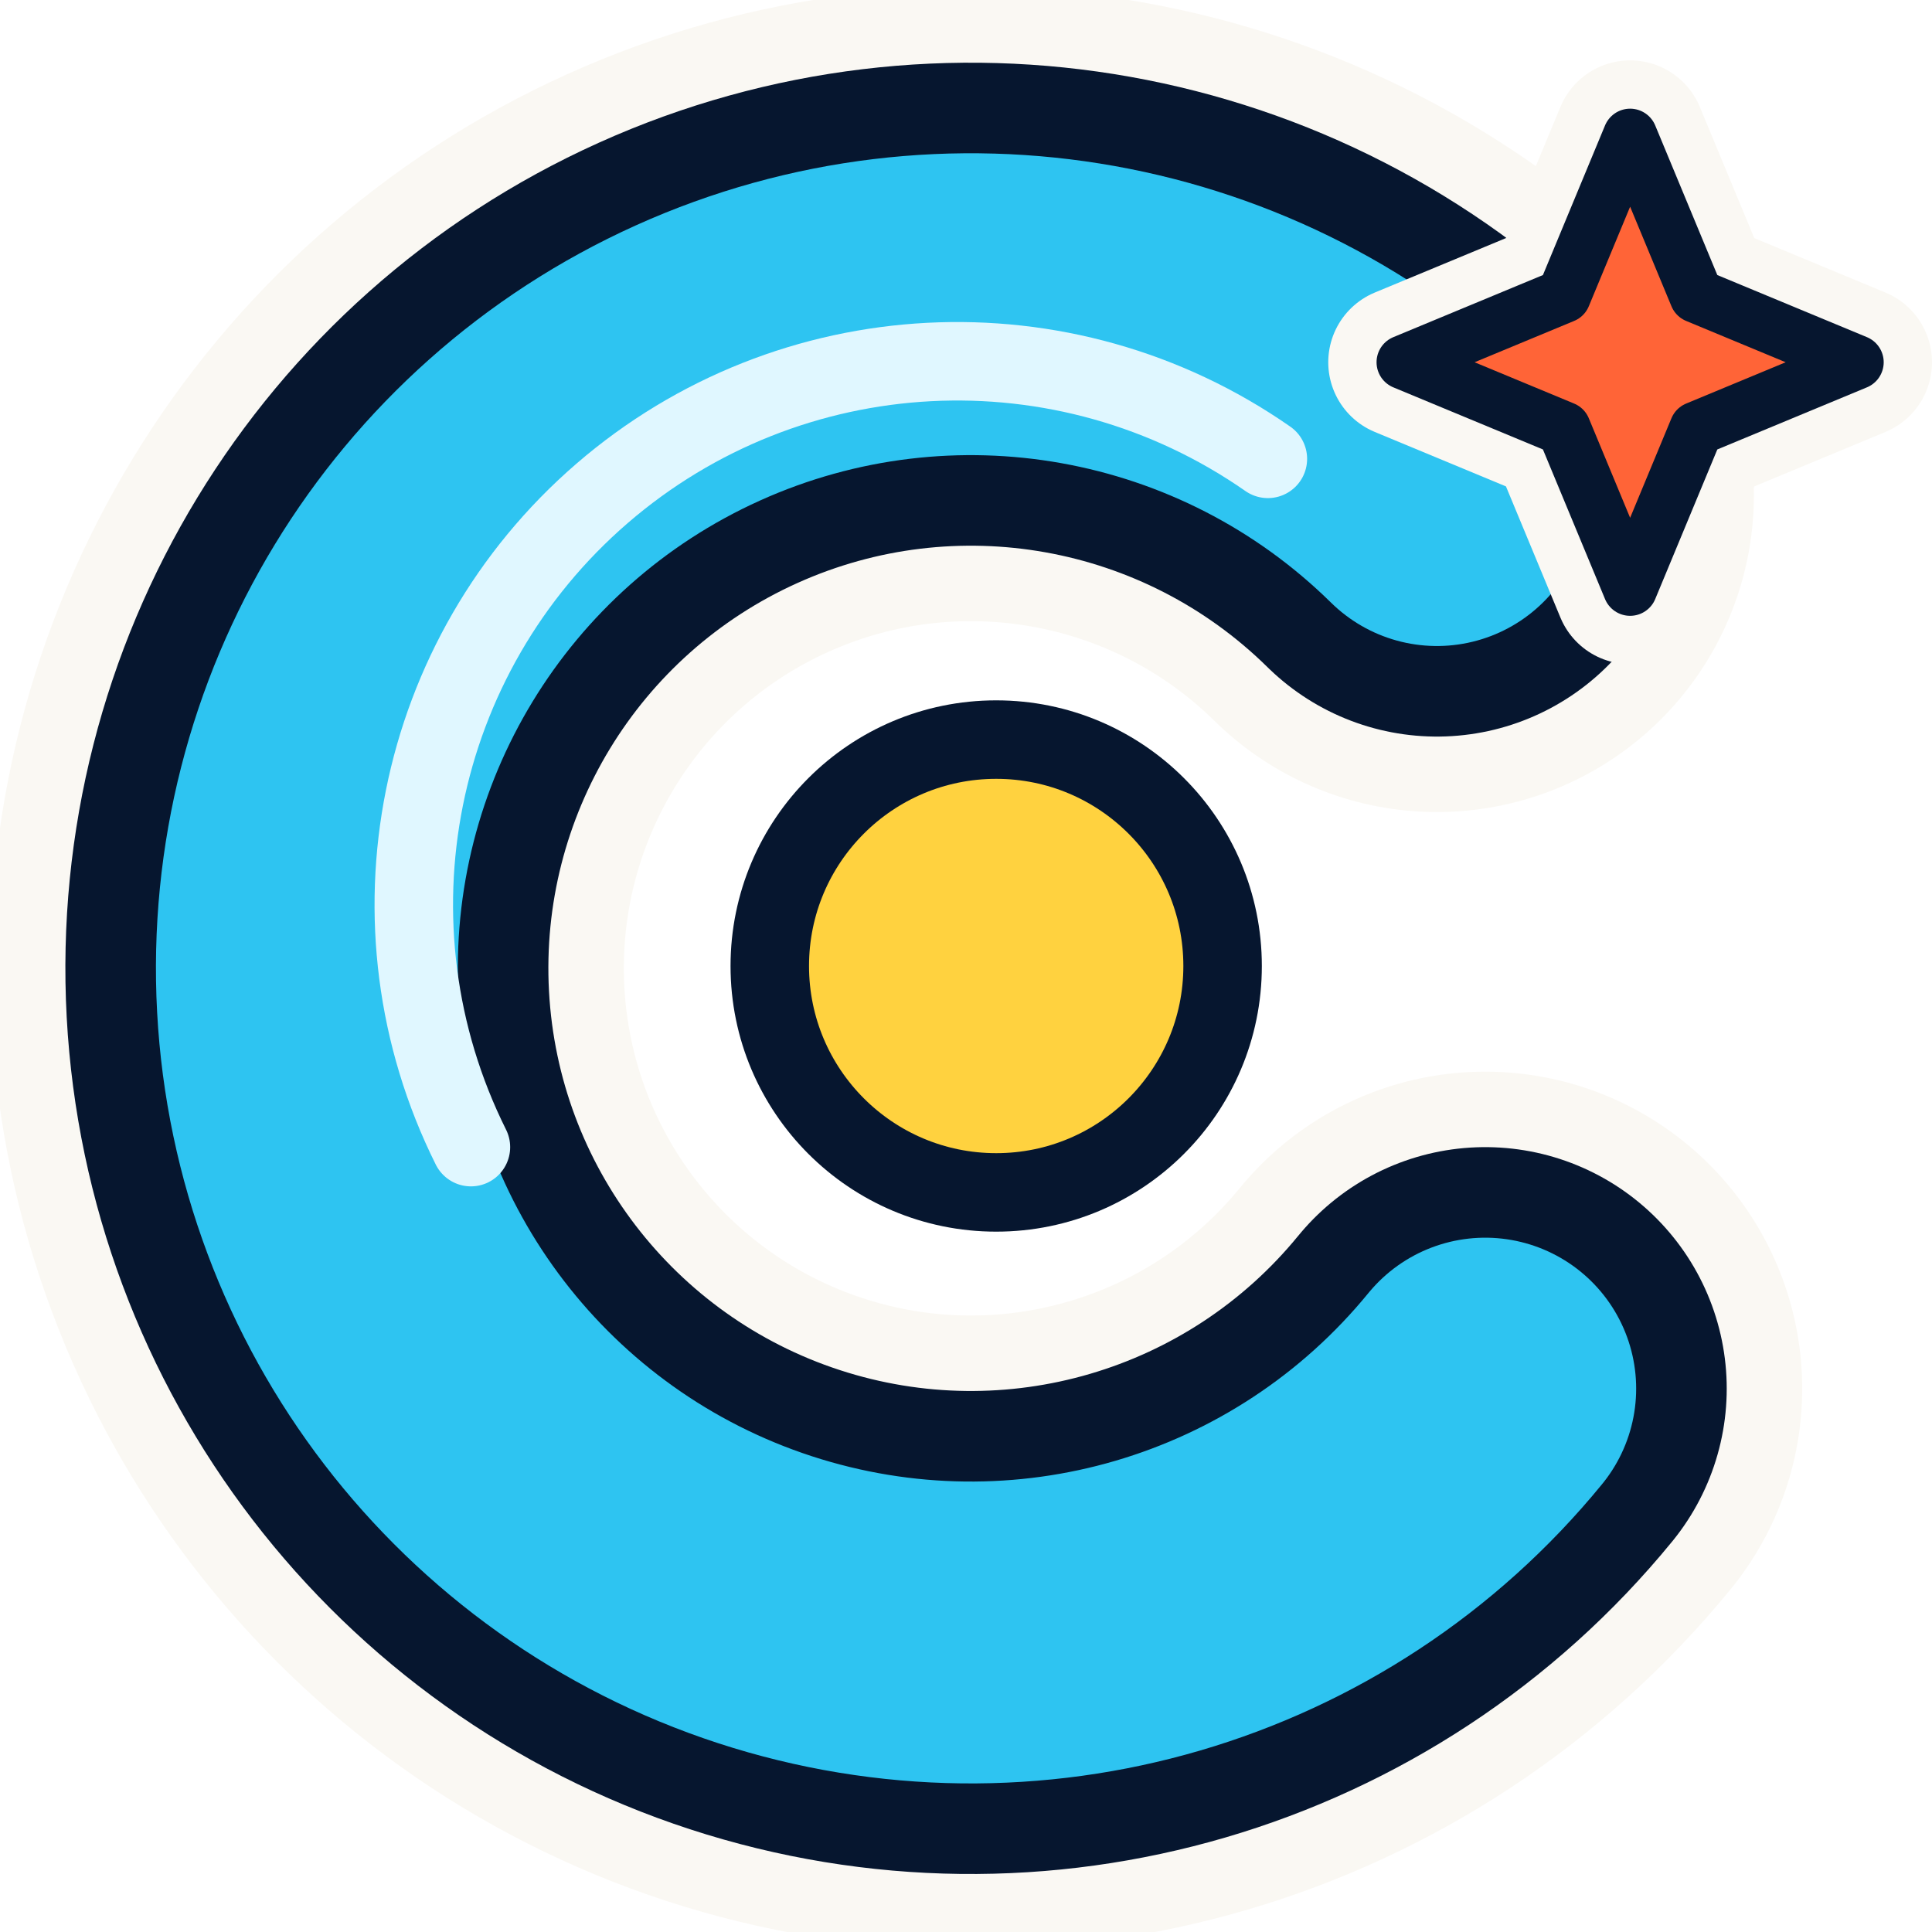
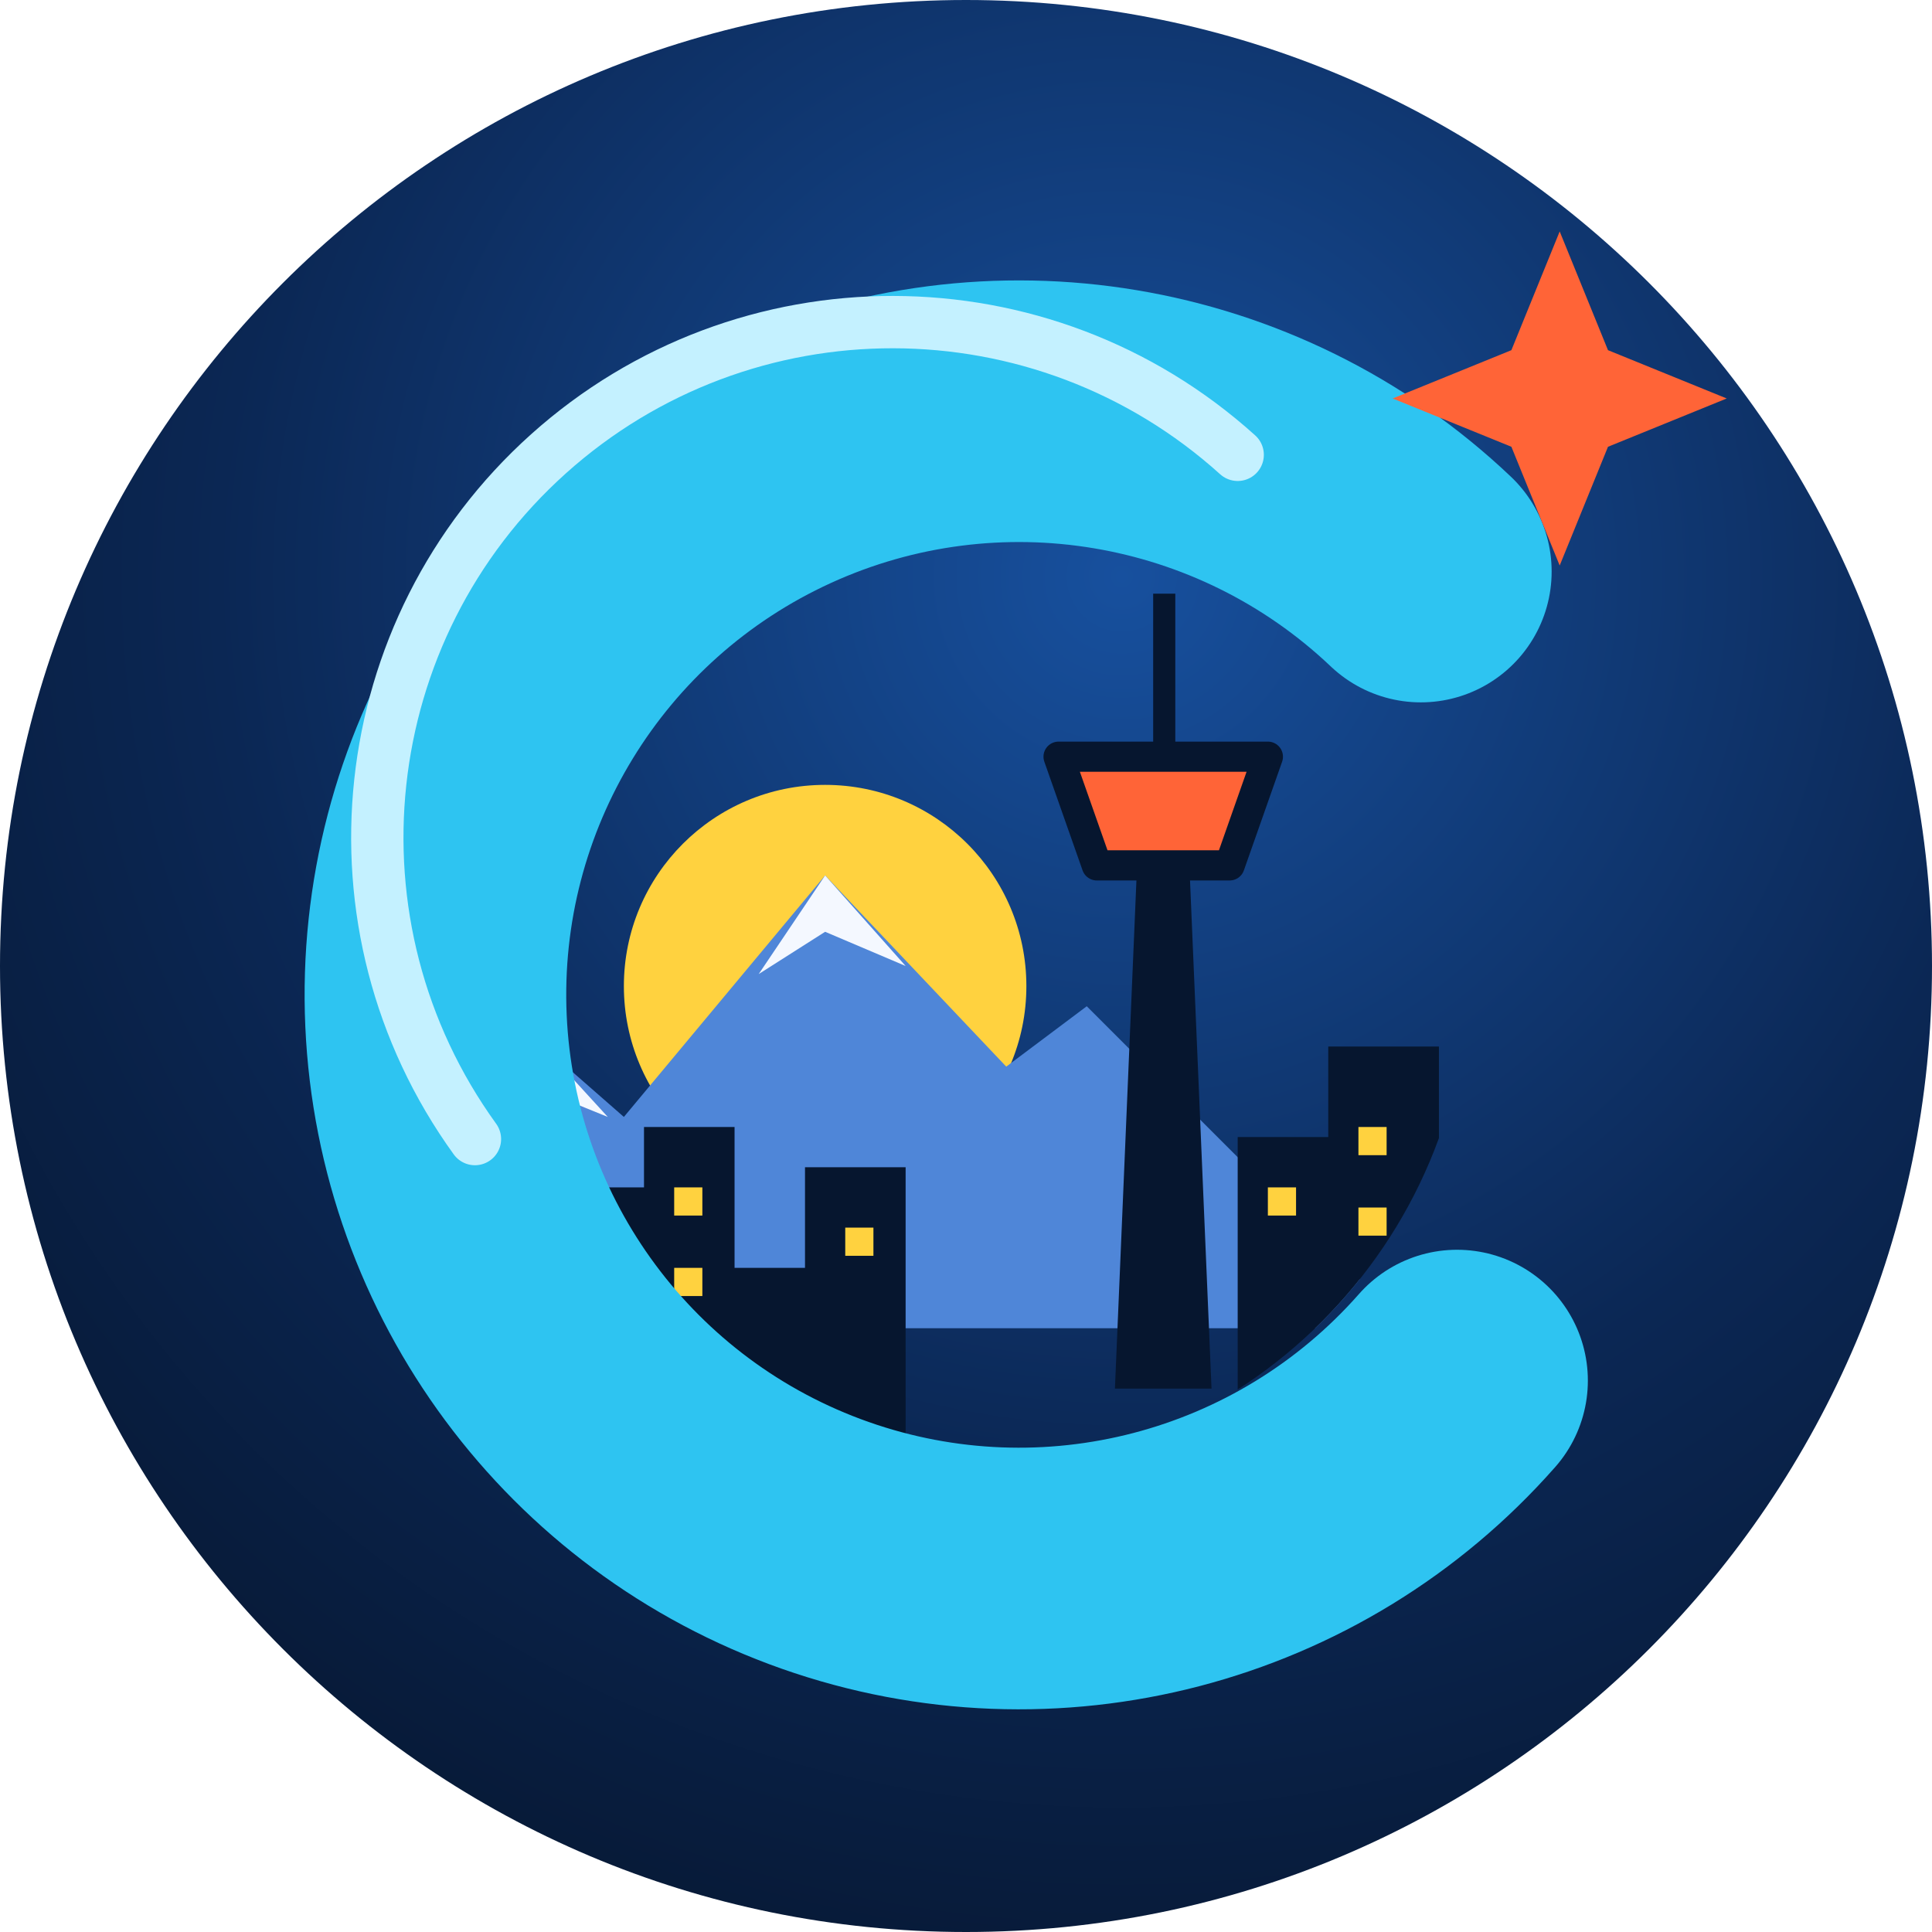
- <svg xmlns="http://www.w3.org/2000/svg" viewBox="0 0 64 64">
+ <svg xmlns="http://www.w3.org/2000/svg" viewBox="0 0 96 96">
+   <defs>
+     <radialGradient id="sky" cx="58%" cy="30%" r="80%">
+       <stop offset="0" stop-color="#17509e" />
+       <stop offset=".58" stop-color="#0b2754" />
+       <stop offset="1" stop-color="#06162f" />
+     </radialGradient>
+     <clipPath id="inside">
+       <circle cx="48" cy="48" r="25" />
+     </clipPath>
+   </defs>
+   <circle cx="48" cy="48" r="48" fill="url(#sky)" />
+   <g clip-path="url(#inside)">
+     <circle cx="41" cy="49" r="10" fill="#ffd23f" />
+     <path d="M14 66l13-14 4 3.5 10-12 9 9.5 4-3 16 16z" fill="#4f86d8" />
+     <path d="M27 52l3.2 3.5-3.2-1.3-2.6 1.7zM41 43.5l4 4.5-4-1.7-3.3 2.1z" fill="#f4f8ff" />
+     <path d="M27 74V59h5v-3h4.5v7H40v-5h5v16zM61.5 74V56.5H66V52h5.5v22z" fill="#06162f" />
+     <path d="M29 61h1.4v1.4H29zM33.5 59h1.4v1.4h-1.4zM33.5 63h1.4v1.4h-1.4zM42 61h1.4v1.4H42zM63 59h1.4v1.4H63zM67.5 56h1.4v1.4h-1.4zM67.5 60h1.4v1.4h-1.4z" fill="#ffd23f" />
+     <path d="M55.4 69l1.1-26h2.6l1.1 26z" fill="#06162f" />
+     <path d="M52.6 37.6h10.4l-1.9 5.4h-6.6z" fill="#ff6437" stroke="#06162f" stroke-width="1.5" stroke-linejoin="round" />
+     <path d="M57.3 29.5h1.1v8.2h-1.1z" fill="#06162f" />
+   </g>
  <g fill="none" stroke-linecap="round">
-     <path d="M47.6 16.4A22 22 0 1 0 49.2 46" stroke="#faf8f3" stroke-width="21" />
-     <path d="M47.6 16.4A22 22 0 1 0 49.2 46" stroke="#06162f" stroke-width="16" />
-     <path d="M47.6 16.4A22 22 0 1 0 49.2 46" stroke="#2ec4f1" stroke-width="10" />
-     <path d="M42 15.2A18 18 0 0 0 15.6 38" stroke="#e0f7ff" stroke-width="2.6" />
+     <path d="M70.6 28.4A29 29 0 1 0 72.4 68.6" stroke="#2ec4f1" stroke-width="13" />
+     <path d="M61.5 22.6A25.6 25.6 0 0 0 23.6 56.6" stroke="#c4f1ff" stroke-width="2.6" />
  </g>
-   <circle cx="33" cy="32" r="7.5" fill="#ffd23f" stroke="#06162f" stroke-width="2.6" />
-   <path d="M54 4.5l2.2 5.3 5.3 2.2-5.3 2.2L54 19.5l-2.2-5.3-5.3-2.2 5.3-2.2z" fill="none" stroke="#faf8f3" stroke-width="5" stroke-linejoin="round" />
-   <path d="M54 4.5l2.2 5.3 5.3 2.2-5.3 2.2L54 19.5l-2.2-5.3-5.3-2.2 5.3-2.2z" fill="#ff6437" stroke="#06162f" stroke-width="1.8" stroke-linejoin="round" />
+   <path d="M77.5 11.5l2.4 5.9 5.9 2.4-5.9 2.4-2.4 5.9-2.4-5.9-5.9-2.4 5.9-2.4z" fill="#ff6437" />
</svg>
